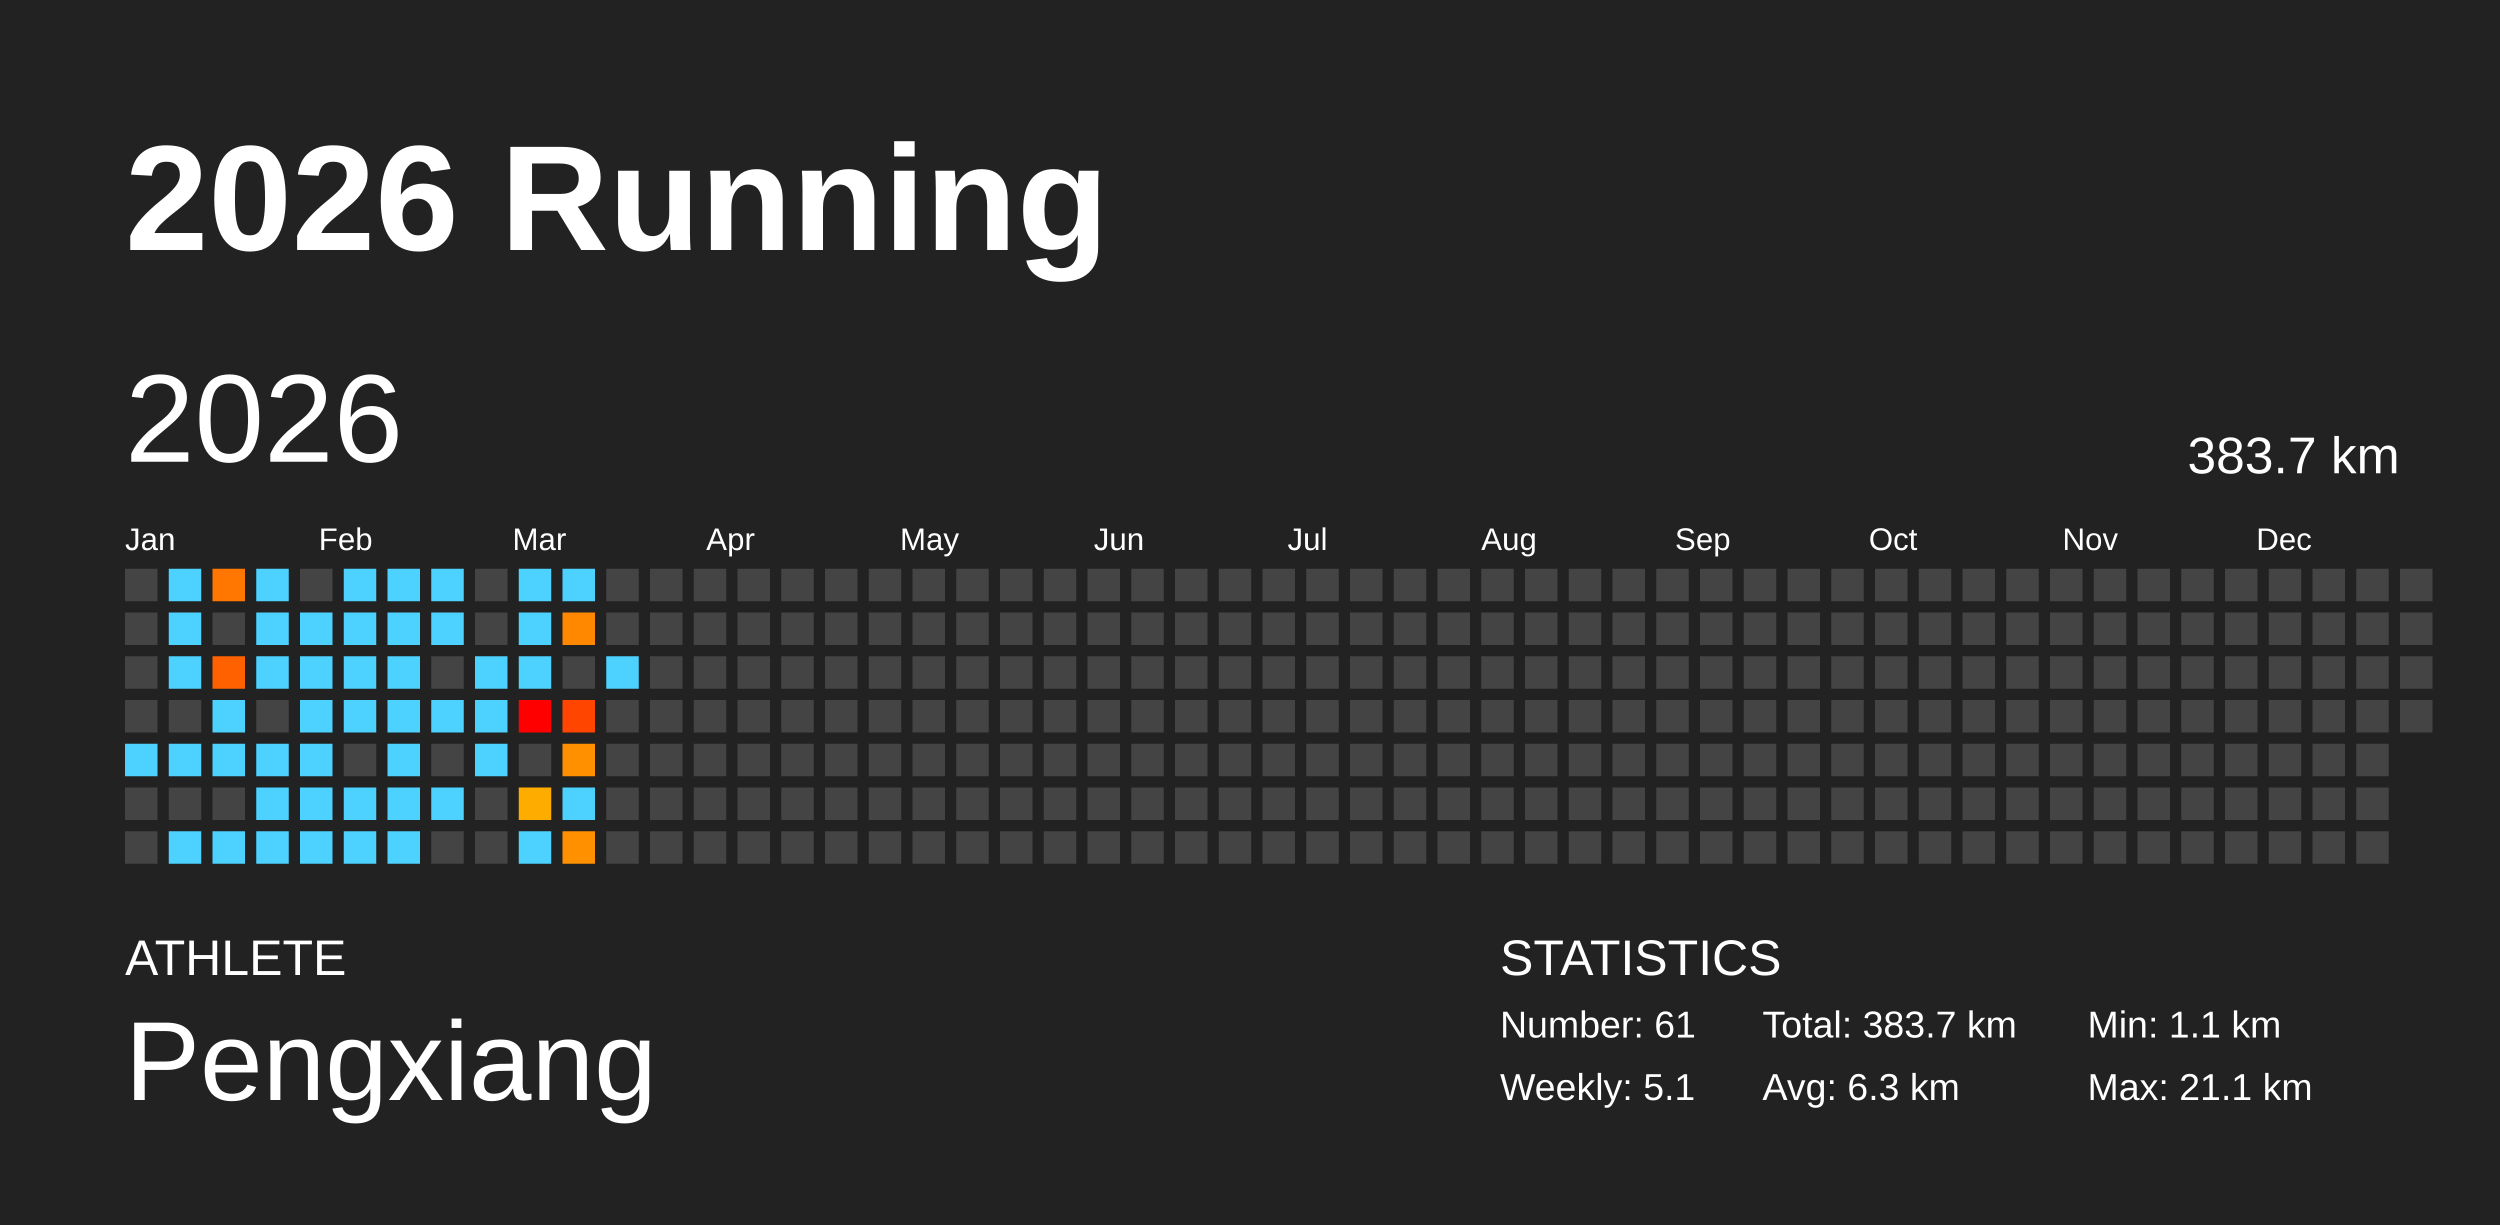
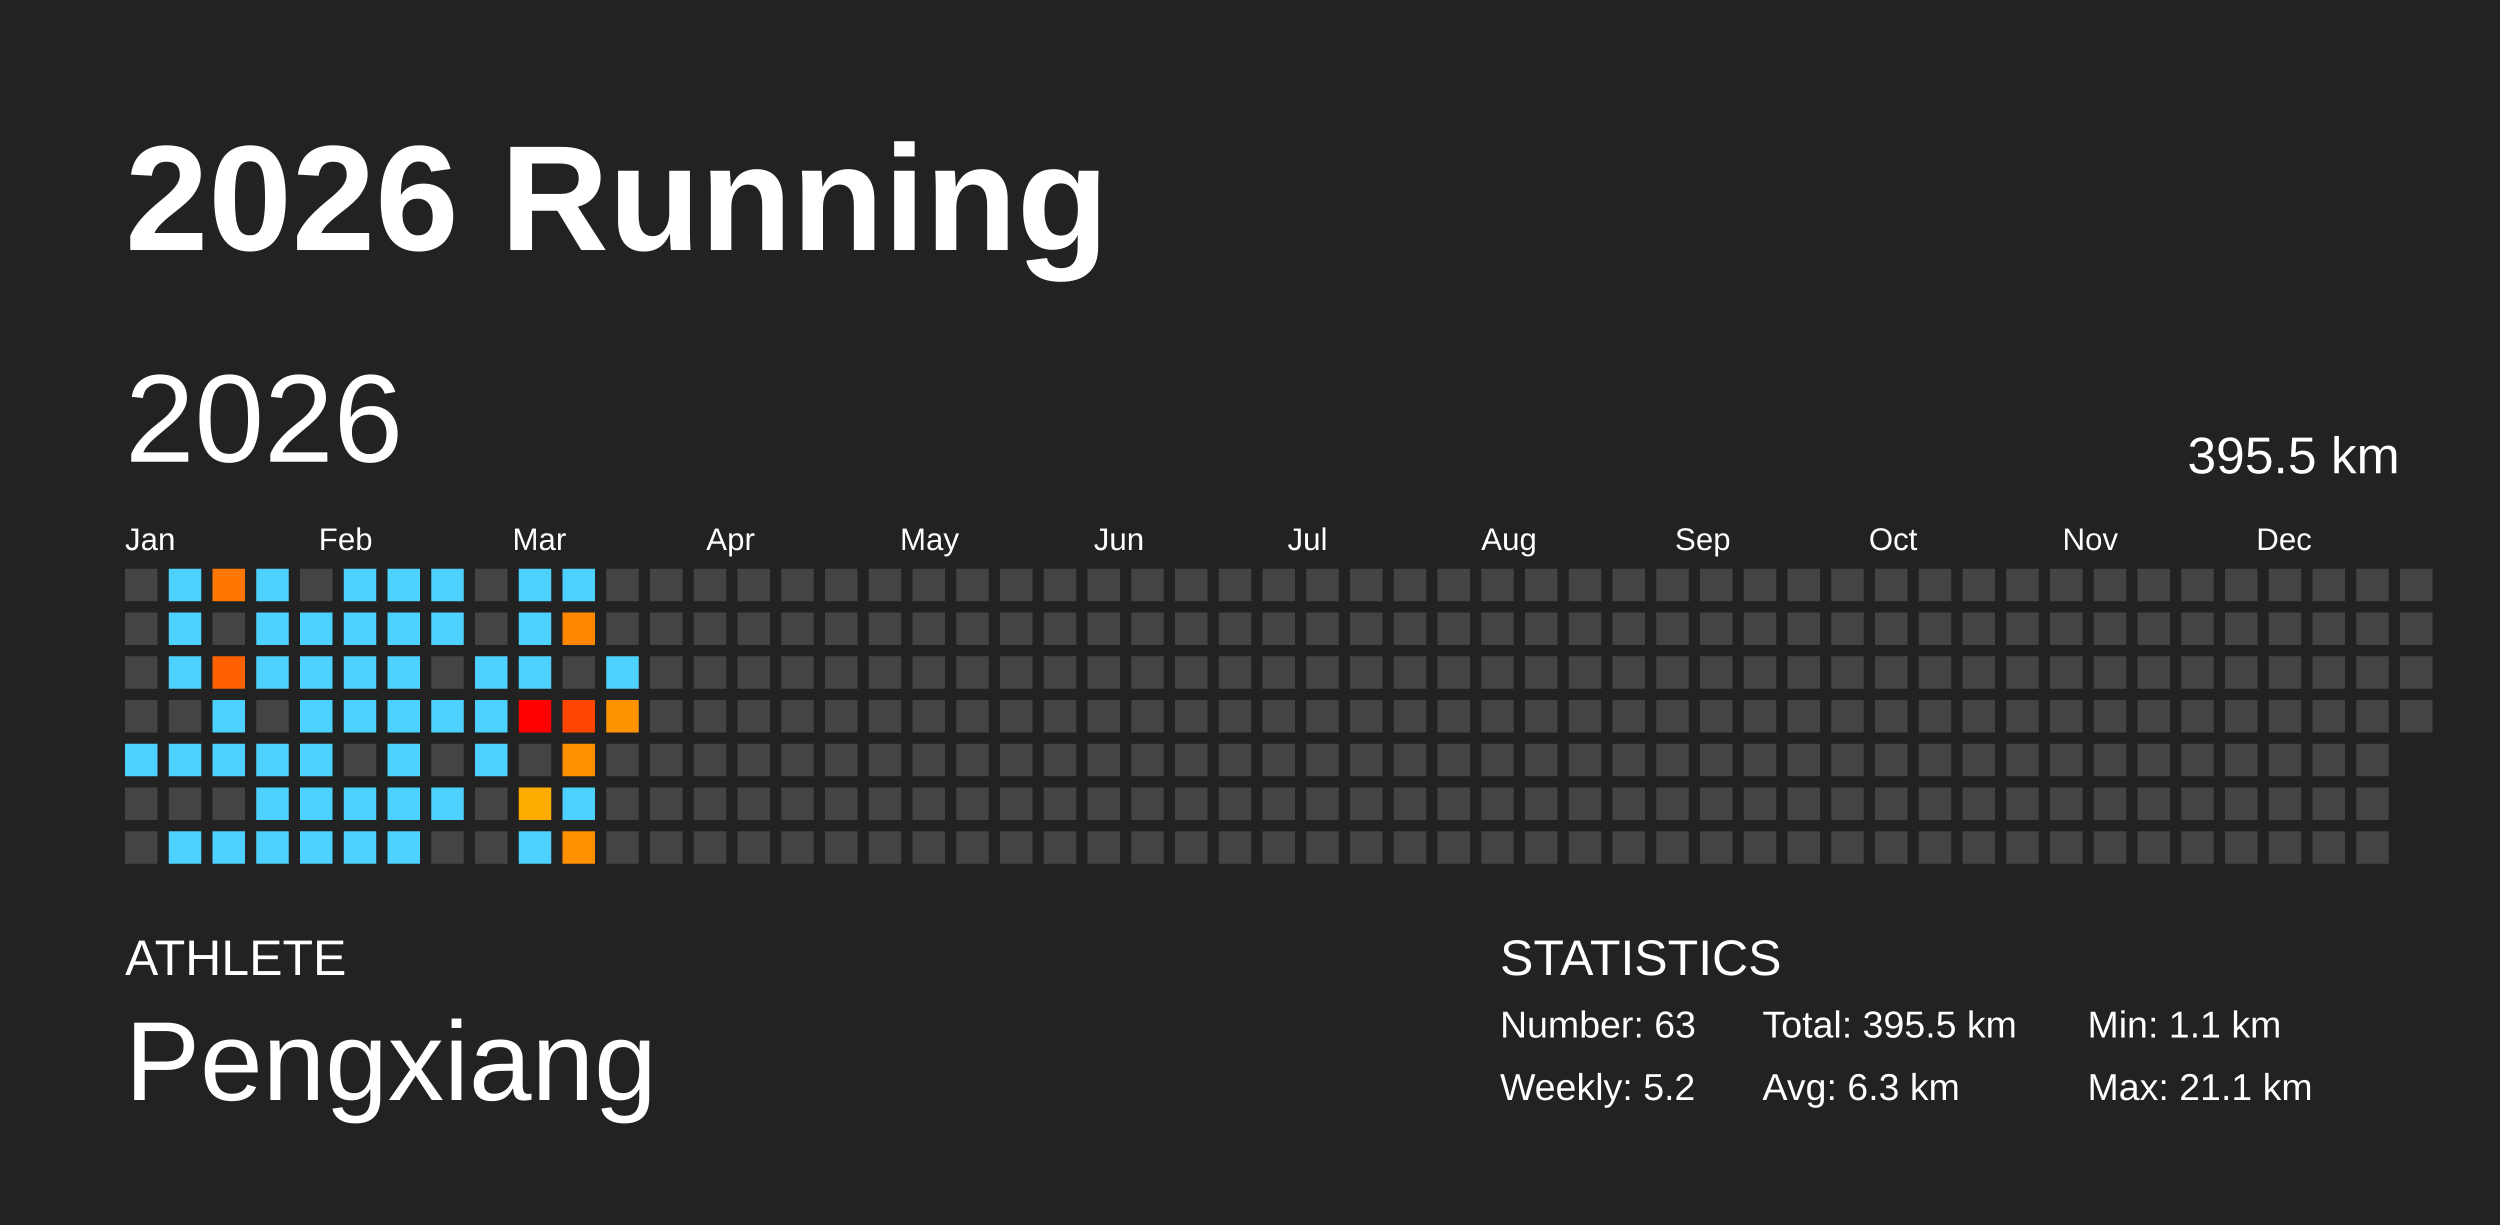
<svg xmlns="http://www.w3.org/2000/svg" baseProfile="full" height="98mm" version="1.1" viewBox="0,0,200,98" width="200mm">
  <defs />
  <rect fill="#222222" height="98" width="200" x="0" y="0" />
  <text fill="#FFFFFF" style="font-size:12px; font-family:Arial; font-weight:bold;" x="10" y="20">2026 Running</text>
  <text fill="#FFFFFF" style="font-size:4px; font-family:Arial" x="10" y="78">ATHLETE</text>
  <text fill="#FFFFFF" style="font-size:9px; font-family:Arial" x="10" y="88">Pengxiang</text>
  <text fill="#FFFFFF" style="font-size:4px; font-family:Arial" x="120" y="78">STATISTICS</text>
-   <text fill="#FFFFFF" style="font-size:3px; font-family:Arial" x="120" y="83">Number: 61</text>
-   <text fill="#FFFFFF" style="font-size:3px; font-family:Arial" x="120" y="88">Weekly: 5.1</text>
-   <text fill="#FFFFFF" style="font-size:3px; font-family:Arial" x="141" y="83">Total: 383.7 km</text>
+   <text fill="#FFFFFF" style="font-size:3px; font-family:Arial" x="120" y="83">Number: 63</text>
+   <text fill="#FFFFFF" style="font-size:3px; font-family:Arial" x="120" y="88">Weekly: 5.2</text>
+   <text fill="#FFFFFF" style="font-size:3px; font-family:Arial" x="141" y="83">Total: 395.5 km</text>
  <text fill="#FFFFFF" style="font-size:3px; font-family:Arial" x="141" y="88">Avg: 6.3 km</text>
  <text fill="#FFFFFF" style="font-size:3px; font-family:Arial" x="167" y="83">Min: 1.1 km</text>
  <text fill="#FFFFFF" style="font-size:3px; font-family:Arial" x="167" y="88">Max: 21.1 km</text>
  <text dominant-baseline="hanging" fill="#FFFFFF" style="font-size:10.0px; font-family:Arial;" x="10" y="30">2026</text>
-   <text dominant-baseline="hanging" fill="#FFFFFF" style="font-size:4.125px; font-family:Arial;" x="175" y="35">383.7 km</text>
+   <text dominant-baseline="hanging" fill="#FFFFFF" style="font-size:4.125px; font-family:Arial;" x="175" y="35">395.5 km</text>
  <text fill="#FFFFFF" style="font-size:2.5px; font-family:Arial" x="10.0" y="44">Jan</text>
  <text fill="#FFFFFF" style="font-size:2.5px; font-family:Arial" x="25.5" y="44">Feb</text>
  <text fill="#FFFFFF" style="font-size:2.5px; font-family:Arial" x="41.0" y="44">Mar</text>
  <text fill="#FFFFFF" style="font-size:2.5px; font-family:Arial" x="56.5" y="44">Apr</text>
  <text fill="#FFFFFF" style="font-size:2.5px; font-family:Arial" x="72.0" y="44">May</text>
  <text fill="#FFFFFF" style="font-size:2.5px; font-family:Arial" x="87.5" y="44">Jun</text>
  <text fill="#FFFFFF" style="font-size:2.5px; font-family:Arial" x="103.0" y="44">Jul</text>
  <text fill="#FFFFFF" style="font-size:2.5px; font-family:Arial" x="118.5" y="44">Aug</text>
  <text fill="#FFFFFF" style="font-size:2.5px; font-family:Arial" x="134.0" y="44">Sep</text>
  <text fill="#FFFFFF" style="font-size:2.5px; font-family:Arial" x="149.5" y="44">Oct</text>
  <text fill="#FFFFFF" style="font-size:2.5px; font-family:Arial" x="165.0" y="44">Nov</text>
  <text fill="#FFFFFF" style="font-size:2.5px; font-family:Arial" x="180.5" y="44">Dec</text>
  <rect fill="#444444" height="2.6" width="2.6" x="10.0" y="45.5" />
  <rect fill="#444444" height="2.6" width="2.6" x="10.0" y="49.0" />
  <rect fill="#444444" height="2.6" width="2.6" x="10.0" y="52.5" />
  <rect fill="#444444" height="2.6" width="2.6" x="10.0" y="56.0" />
  <rect fill="#4dd2ff" height="2.6" width="2.6" x="10.0" y="59.5" />
  <rect fill="#444444" height="2.6" width="2.6" x="10.0" y="63.0" />
  <rect fill="#444444" height="2.6" width="2.6" x="10.0" y="66.5" />
  <rect fill="#4dd2ff" height="2.6" width="2.6" x="13.5" y="45.5" />
  <rect fill="#4dd2ff" height="2.6" width="2.6" x="13.5" y="49.0" />
  <rect fill="#4dd2ff" height="2.6" width="2.6" x="13.5" y="52.5" />
  <rect fill="#444444" height="2.6" width="2.6" x="13.5" y="56.0" />
  <rect fill="#4dd2ff" height="2.6" width="2.6" x="13.5" y="59.5" />
  <rect fill="#444444" height="2.6" width="2.6" x="13.5" y="63.0" />
  <rect fill="#4dd2ff" height="2.6" width="2.6" x="13.5" y="66.5" />
  <rect fill="#ff7600" height="2.6" width="2.6" x="17.0" y="45.5" />
  <rect fill="#444444" height="2.6" width="2.6" x="17.0" y="49.0" />
  <rect fill="#ff6100" height="2.6" width="2.6" x="17.0" y="52.5" />
  <rect fill="#4dd2ff" height="2.6" width="2.6" x="17.0" y="56.0" />
  <rect fill="#4dd2ff" height="2.6" width="2.6" x="17.0" y="59.5" />
  <rect fill="#444444" height="2.6" width="2.6" x="17.0" y="63.0" />
  <rect fill="#4dd2ff" height="2.6" width="2.6" x="17.0" y="66.5" />
  <rect fill="#4dd2ff" height="2.6" width="2.6" x="20.5" y="45.5" />
  <rect fill="#4dd2ff" height="2.6" width="2.6" x="20.5" y="49.0" />
  <rect fill="#4dd2ff" height="2.6" width="2.6" x="20.5" y="52.5" />
  <rect fill="#444444" height="2.6" width="2.6" x="20.5" y="56.0" />
  <rect fill="#4dd2ff" height="2.6" width="2.6" x="20.5" y="59.5" />
  <rect fill="#4dd2ff" height="2.6" width="2.6" x="20.5" y="63.0" />
  <rect fill="#4dd2ff" height="2.6" width="2.6" x="20.5" y="66.5" />
  <rect fill="#444444" height="2.6" width="2.6" x="24.0" y="45.5" />
  <rect fill="#4dd2ff" height="2.6" width="2.6" x="24.0" y="49.0" />
  <rect fill="#4dd2ff" height="2.6" width="2.6" x="24.0" y="52.5" />
  <rect fill="#4dd2ff" height="2.6" width="2.6" x="24.0" y="56.0" />
  <rect fill="#4dd2ff" height="2.6" width="2.6" x="24.0" y="59.5" />
  <rect fill="#4dd2ff" height="2.6" width="2.6" x="24.0" y="63.0" />
  <rect fill="#4dd2ff" height="2.6" width="2.6" x="24.0" y="66.5" />
  <rect fill="#4dd2ff" height="2.6" width="2.6" x="27.5" y="45.5" />
  <rect fill="#4dd2ff" height="2.6" width="2.6" x="27.5" y="49.0" />
  <rect fill="#4dd2ff" height="2.6" width="2.6" x="27.5" y="52.5" />
  <rect fill="#4dd2ff" height="2.6" width="2.6" x="27.5" y="56.0" />
  <rect fill="#444444" height="2.6" width="2.6" x="27.5" y="59.5" />
  <rect fill="#4dd2ff" height="2.6" width="2.6" x="27.5" y="63.0" />
  <rect fill="#4dd2ff" height="2.6" width="2.6" x="27.5" y="66.5" />
  <rect fill="#4dd2ff" height="2.6" width="2.6" x="31.0" y="45.5" />
  <rect fill="#4dd2ff" height="2.6" width="2.6" x="31.0" y="49.0" />
  <rect fill="#4dd2ff" height="2.6" width="2.6" x="31.0" y="52.5" />
  <rect fill="#4dd2ff" height="2.6" width="2.6" x="31.0" y="56.0" />
  <rect fill="#4dd2ff" height="2.6" width="2.6" x="31.0" y="59.5" />
  <rect fill="#4dd2ff" height="2.6" width="2.6" x="31.0" y="63.0" />
  <rect fill="#4dd2ff" height="2.6" width="2.6" x="31.0" y="66.5" />
  <rect fill="#4dd2ff" height="2.6" width="2.6" x="34.5" y="45.5" />
  <rect fill="#4dd2ff" height="2.6" width="2.6" x="34.5" y="49.0" />
  <rect fill="#444444" height="2.6" width="2.6" x="34.5" y="52.5" />
  <rect fill="#4dd2ff" height="2.6" width="2.6" x="34.5" y="56.0" />
  <rect fill="#444444" height="2.6" width="2.6" x="34.5" y="59.5" />
  <rect fill="#4dd2ff" height="2.6" width="2.6" x="34.5" y="63.0" />
  <rect fill="#444444" height="2.6" width="2.6" x="34.5" y="66.5" />
  <rect fill="#444444" height="2.6" width="2.6" x="38.0" y="45.5" />
  <rect fill="#444444" height="2.6" width="2.6" x="38.0" y="49.0" />
  <rect fill="#4dd2ff" height="2.6" width="2.6" x="38.0" y="52.5" />
  <rect fill="#4dd2ff" height="2.6" width="2.6" x="38.0" y="56.0" />
  <rect fill="#4dd2ff" height="2.6" width="2.6" x="38.0" y="59.5" />
  <rect fill="#444444" height="2.6" width="2.6" x="38.0" y="63.0" />
  <rect fill="#444444" height="2.6" width="2.6" x="38.0" y="66.5" />
  <rect fill="#4dd2ff" height="2.6" width="2.6" x="41.5" y="45.5" />
  <rect fill="#4dd2ff" height="2.6" width="2.6" x="41.5" y="49.0" />
  <rect fill="#4dd2ff" height="2.6" width="2.6" x="41.5" y="52.5" />
  <rect fill="red" height="2.6" width="2.6" x="41.5" y="56.0" />
  <rect fill="#444444" height="2.6" width="2.6" x="41.5" y="59.5" />
  <rect fill="#ffac00" height="2.6" width="2.6" x="41.5" y="63.0" />
  <rect fill="#4dd2ff" height="2.6" width="2.6" x="41.5" y="66.5" />
  <rect fill="#4dd2ff" height="2.6" width="2.6" x="45.0" y="45.5" />
  <rect fill="#ff8800" height="2.6" width="2.6" x="45.0" y="49.0" />
  <rect fill="#444444" height="2.6" width="2.6" x="45.0" y="52.5" />
  <rect fill="#ff4500" height="2.6" width="2.6" x="45.0" y="56.0" />
  <rect fill="#ff9000" height="2.6" width="2.6" x="45.0" y="59.5" />
  <rect fill="#4dd2ff" height="2.6" width="2.6" x="45.0" y="63.0" />
  <rect fill="#ff9000" height="2.6" width="2.6" x="45.0" y="66.5" />
  <rect fill="#444444" height="2.6" width="2.6" x="48.5" y="45.5" />
  <rect fill="#444444" height="2.6" width="2.6" x="48.5" y="49.0" />
  <rect fill="#4dd2ff" height="2.6" width="2.6" x="48.5" y="52.5" />
-   <rect fill="#444444" height="2.6" width="2.6" x="48.5" y="56.0" />
+   <rect fill="#ff9300" height="2.6" width="2.6" x="48.5" y="56.0" />
  <rect fill="#444444" height="2.6" width="2.6" x="48.5" y="59.5" />
  <rect fill="#444444" height="2.6" width="2.6" x="48.5" y="63.0" />
  <rect fill="#444444" height="2.6" width="2.6" x="48.5" y="66.5" />
  <rect fill="#444444" height="2.6" width="2.6" x="52.0" y="45.5" />
  <rect fill="#444444" height="2.6" width="2.6" x="52.0" y="49.0" />
  <rect fill="#444444" height="2.6" width="2.6" x="52.0" y="52.5" />
  <rect fill="#444444" height="2.6" width="2.6" x="52.0" y="56.0" />
  <rect fill="#444444" height="2.6" width="2.6" x="52.0" y="59.5" />
  <rect fill="#444444" height="2.6" width="2.6" x="52.0" y="63.0" />
  <rect fill="#444444" height="2.6" width="2.6" x="52.0" y="66.5" />
  <rect fill="#444444" height="2.6" width="2.6" x="55.5" y="45.5" />
  <rect fill="#444444" height="2.6" width="2.6" x="55.5" y="49.0" />
  <rect fill="#444444" height="2.6" width="2.6" x="55.5" y="52.5" />
  <rect fill="#444444" height="2.6" width="2.6" x="55.5" y="56.0" />
  <rect fill="#444444" height="2.6" width="2.6" x="55.5" y="59.5" />
  <rect fill="#444444" height="2.6" width="2.6" x="55.5" y="63.0" />
  <rect fill="#444444" height="2.6" width="2.6" x="55.5" y="66.5" />
  <rect fill="#444444" height="2.6" width="2.6" x="59.0" y="45.5" />
  <rect fill="#444444" height="2.6" width="2.6" x="59.0" y="49.0" />
  <rect fill="#444444" height="2.6" width="2.6" x="59.0" y="52.5" />
  <rect fill="#444444" height="2.6" width="2.6" x="59.0" y="56.0" />
  <rect fill="#444444" height="2.6" width="2.6" x="59.0" y="59.5" />
  <rect fill="#444444" height="2.6" width="2.6" x="59.0" y="63.0" />
  <rect fill="#444444" height="2.6" width="2.6" x="59.0" y="66.5" />
  <rect fill="#444444" height="2.6" width="2.6" x="62.5" y="45.5" />
  <rect fill="#444444" height="2.6" width="2.6" x="62.5" y="49.0" />
  <rect fill="#444444" height="2.6" width="2.6" x="62.5" y="52.5" />
  <rect fill="#444444" height="2.6" width="2.6" x="62.5" y="56.0" />
  <rect fill="#444444" height="2.6" width="2.6" x="62.5" y="59.5" />
  <rect fill="#444444" height="2.6" width="2.6" x="62.5" y="63.0" />
  <rect fill="#444444" height="2.6" width="2.6" x="62.5" y="66.5" />
  <rect fill="#444444" height="2.6" width="2.6" x="66.0" y="45.5" />
  <rect fill="#444444" height="2.6" width="2.6" x="66.0" y="49.0" />
  <rect fill="#444444" height="2.6" width="2.6" x="66.0" y="52.5" />
  <rect fill="#444444" height="2.6" width="2.6" x="66.0" y="56.0" />
  <rect fill="#444444" height="2.6" width="2.6" x="66.0" y="59.5" />
  <rect fill="#444444" height="2.6" width="2.6" x="66.0" y="63.0" />
  <rect fill="#444444" height="2.6" width="2.6" x="66.0" y="66.5" />
  <rect fill="#444444" height="2.6" width="2.6" x="69.5" y="45.5" />
  <rect fill="#444444" height="2.6" width="2.6" x="69.5" y="49.0" />
  <rect fill="#444444" height="2.6" width="2.6" x="69.5" y="52.5" />
  <rect fill="#444444" height="2.6" width="2.6" x="69.5" y="56.0" />
  <rect fill="#444444" height="2.6" width="2.6" x="69.5" y="59.5" />
  <rect fill="#444444" height="2.6" width="2.6" x="69.5" y="63.0" />
  <rect fill="#444444" height="2.6" width="2.6" x="69.5" y="66.5" />
  <rect fill="#444444" height="2.6" width="2.6" x="73.0" y="45.5" />
  <rect fill="#444444" height="2.6" width="2.6" x="73.0" y="49.0" />
  <rect fill="#444444" height="2.6" width="2.6" x="73.0" y="52.5" />
  <rect fill="#444444" height="2.6" width="2.6" x="73.0" y="56.0" />
  <rect fill="#444444" height="2.6" width="2.6" x="73.0" y="59.5" />
  <rect fill="#444444" height="2.6" width="2.6" x="73.0" y="63.0" />
  <rect fill="#444444" height="2.6" width="2.6" x="73.0" y="66.5" />
  <rect fill="#444444" height="2.6" width="2.6" x="76.5" y="45.5" />
  <rect fill="#444444" height="2.6" width="2.6" x="76.5" y="49.0" />
  <rect fill="#444444" height="2.6" width="2.6" x="76.5" y="52.5" />
  <rect fill="#444444" height="2.6" width="2.6" x="76.5" y="56.0" />
  <rect fill="#444444" height="2.6" width="2.6" x="76.5" y="59.5" />
  <rect fill="#444444" height="2.6" width="2.6" x="76.5" y="63.0" />
  <rect fill="#444444" height="2.6" width="2.6" x="76.5" y="66.5" />
  <rect fill="#444444" height="2.6" width="2.6" x="80.0" y="45.5" />
  <rect fill="#444444" height="2.6" width="2.6" x="80.0" y="49.0" />
  <rect fill="#444444" height="2.6" width="2.6" x="80.0" y="52.5" />
  <rect fill="#444444" height="2.6" width="2.6" x="80.0" y="56.0" />
  <rect fill="#444444" height="2.6" width="2.6" x="80.0" y="59.5" />
  <rect fill="#444444" height="2.6" width="2.6" x="80.0" y="63.0" />
  <rect fill="#444444" height="2.6" width="2.6" x="80.0" y="66.5" />
  <rect fill="#444444" height="2.6" width="2.6" x="83.5" y="45.5" />
  <rect fill="#444444" height="2.6" width="2.6" x="83.5" y="49.0" />
  <rect fill="#444444" height="2.6" width="2.6" x="83.5" y="52.5" />
  <rect fill="#444444" height="2.6" width="2.6" x="83.5" y="56.0" />
  <rect fill="#444444" height="2.6" width="2.6" x="83.5" y="59.5" />
  <rect fill="#444444" height="2.6" width="2.6" x="83.5" y="63.0" />
  <rect fill="#444444" height="2.6" width="2.6" x="83.5" y="66.5" />
  <rect fill="#444444" height="2.6" width="2.6" x="87.0" y="45.5" />
  <rect fill="#444444" height="2.6" width="2.6" x="87.0" y="49.0" />
  <rect fill="#444444" height="2.6" width="2.6" x="87.0" y="52.5" />
  <rect fill="#444444" height="2.6" width="2.6" x="87.0" y="56.0" />
  <rect fill="#444444" height="2.6" width="2.6" x="87.0" y="59.5" />
  <rect fill="#444444" height="2.6" width="2.6" x="87.0" y="63.0" />
  <rect fill="#444444" height="2.6" width="2.6" x="87.0" y="66.5" />
  <rect fill="#444444" height="2.6" width="2.6" x="90.5" y="45.5" />
  <rect fill="#444444" height="2.6" width="2.6" x="90.5" y="49.0" />
  <rect fill="#444444" height="2.6" width="2.6" x="90.5" y="52.5" />
  <rect fill="#444444" height="2.6" width="2.6" x="90.5" y="56.0" />
  <rect fill="#444444" height="2.6" width="2.6" x="90.5" y="59.5" />
  <rect fill="#444444" height="2.6" width="2.6" x="90.5" y="63.0" />
  <rect fill="#444444" height="2.6" width="2.6" x="90.5" y="66.5" />
  <rect fill="#444444" height="2.6" width="2.6" x="94.0" y="45.5" />
  <rect fill="#444444" height="2.6" width="2.6" x="94.0" y="49.0" />
  <rect fill="#444444" height="2.6" width="2.6" x="94.0" y="52.5" />
  <rect fill="#444444" height="2.6" width="2.6" x="94.0" y="56.0" />
  <rect fill="#444444" height="2.6" width="2.6" x="94.0" y="59.5" />
  <rect fill="#444444" height="2.6" width="2.6" x="94.0" y="63.0" />
  <rect fill="#444444" height="2.6" width="2.6" x="94.0" y="66.5" />
  <rect fill="#444444" height="2.6" width="2.6" x="97.5" y="45.5" />
  <rect fill="#444444" height="2.6" width="2.6" x="97.5" y="49.0" />
  <rect fill="#444444" height="2.6" width="2.6" x="97.5" y="52.5" />
  <rect fill="#444444" height="2.6" width="2.6" x="97.5" y="56.0" />
  <rect fill="#444444" height="2.6" width="2.6" x="97.5" y="59.5" />
  <rect fill="#444444" height="2.6" width="2.6" x="97.5" y="63.0" />
  <rect fill="#444444" height="2.6" width="2.6" x="97.5" y="66.5" />
  <rect fill="#444444" height="2.6" width="2.6" x="101.0" y="45.5" />
  <rect fill="#444444" height="2.6" width="2.6" x="101.0" y="49.0" />
  <rect fill="#444444" height="2.6" width="2.6" x="101.0" y="52.5" />
  <rect fill="#444444" height="2.6" width="2.6" x="101.0" y="56.0" />
  <rect fill="#444444" height="2.6" width="2.6" x="101.0" y="59.5" />
  <rect fill="#444444" height="2.6" width="2.6" x="101.0" y="63.0" />
  <rect fill="#444444" height="2.6" width="2.6" x="101.0" y="66.5" />
  <rect fill="#444444" height="2.6" width="2.6" x="104.5" y="45.5" />
  <rect fill="#444444" height="2.6" width="2.6" x="104.5" y="49.0" />
  <rect fill="#444444" height="2.6" width="2.6" x="104.5" y="52.5" />
  <rect fill="#444444" height="2.6" width="2.6" x="104.5" y="56.0" />
  <rect fill="#444444" height="2.6" width="2.6" x="104.5" y="59.5" />
  <rect fill="#444444" height="2.6" width="2.6" x="104.5" y="63.0" />
  <rect fill="#444444" height="2.6" width="2.6" x="104.5" y="66.5" />
  <rect fill="#444444" height="2.6" width="2.6" x="108.0" y="45.5" />
  <rect fill="#444444" height="2.6" width="2.6" x="108.0" y="49.0" />
  <rect fill="#444444" height="2.6" width="2.6" x="108.0" y="52.5" />
  <rect fill="#444444" height="2.6" width="2.6" x="108.0" y="56.0" />
  <rect fill="#444444" height="2.6" width="2.6" x="108.0" y="59.5" />
  <rect fill="#444444" height="2.6" width="2.6" x="108.0" y="63.0" />
  <rect fill="#444444" height="2.6" width="2.6" x="108.0" y="66.5" />
  <rect fill="#444444" height="2.6" width="2.6" x="111.5" y="45.5" />
  <rect fill="#444444" height="2.6" width="2.6" x="111.5" y="49.0" />
  <rect fill="#444444" height="2.6" width="2.6" x="111.5" y="52.5" />
  <rect fill="#444444" height="2.6" width="2.6" x="111.5" y="56.0" />
  <rect fill="#444444" height="2.6" width="2.6" x="111.5" y="59.5" />
  <rect fill="#444444" height="2.6" width="2.6" x="111.5" y="63.0" />
  <rect fill="#444444" height="2.6" width="2.6" x="111.5" y="66.5" />
  <rect fill="#444444" height="2.6" width="2.6" x="115.0" y="45.5" />
  <rect fill="#444444" height="2.6" width="2.6" x="115.0" y="49.0" />
  <rect fill="#444444" height="2.6" width="2.6" x="115.0" y="52.5" />
  <rect fill="#444444" height="2.6" width="2.6" x="115.0" y="56.0" />
  <rect fill="#444444" height="2.6" width="2.6" x="115.0" y="59.5" />
  <rect fill="#444444" height="2.6" width="2.6" x="115.0" y="63.0" />
  <rect fill="#444444" height="2.6" width="2.6" x="115.0" y="66.5" />
  <rect fill="#444444" height="2.6" width="2.6" x="118.5" y="45.5" />
  <rect fill="#444444" height="2.6" width="2.6" x="118.5" y="49.0" />
  <rect fill="#444444" height="2.6" width="2.6" x="118.5" y="52.5" />
  <rect fill="#444444" height="2.6" width="2.6" x="118.5" y="56.0" />
  <rect fill="#444444" height="2.6" width="2.6" x="118.5" y="59.5" />
  <rect fill="#444444" height="2.6" width="2.6" x="118.5" y="63.0" />
  <rect fill="#444444" height="2.6" width="2.6" x="118.5" y="66.5" />
  <rect fill="#444444" height="2.6" width="2.6" x="122.0" y="45.5" />
  <rect fill="#444444" height="2.6" width="2.6" x="122.0" y="49.0" />
  <rect fill="#444444" height="2.6" width="2.6" x="122.0" y="52.5" />
  <rect fill="#444444" height="2.6" width="2.6" x="122.0" y="56.0" />
  <rect fill="#444444" height="2.6" width="2.6" x="122.0" y="59.5" />
  <rect fill="#444444" height="2.6" width="2.6" x="122.0" y="63.0" />
  <rect fill="#444444" height="2.6" width="2.6" x="122.0" y="66.5" />
  <rect fill="#444444" height="2.6" width="2.6" x="125.5" y="45.5" />
  <rect fill="#444444" height="2.6" width="2.6" x="125.5" y="49.0" />
  <rect fill="#444444" height="2.6" width="2.6" x="125.5" y="52.5" />
  <rect fill="#444444" height="2.6" width="2.6" x="125.5" y="56.0" />
  <rect fill="#444444" height="2.6" width="2.6" x="125.5" y="59.5" />
  <rect fill="#444444" height="2.6" width="2.6" x="125.5" y="63.0" />
  <rect fill="#444444" height="2.6" width="2.6" x="125.5" y="66.5" />
  <rect fill="#444444" height="2.6" width="2.6" x="129.0" y="45.5" />
  <rect fill="#444444" height="2.6" width="2.6" x="129.0" y="49.0" />
  <rect fill="#444444" height="2.6" width="2.6" x="129.0" y="52.5" />
  <rect fill="#444444" height="2.6" width="2.6" x="129.0" y="56.0" />
  <rect fill="#444444" height="2.6" width="2.6" x="129.0" y="59.5" />
  <rect fill="#444444" height="2.6" width="2.6" x="129.0" y="63.0" />
  <rect fill="#444444" height="2.6" width="2.6" x="129.0" y="66.5" />
  <rect fill="#444444" height="2.6" width="2.6" x="132.5" y="45.5" />
  <rect fill="#444444" height="2.6" width="2.6" x="132.5" y="49.0" />
  <rect fill="#444444" height="2.6" width="2.6" x="132.5" y="52.5" />
  <rect fill="#444444" height="2.6" width="2.6" x="132.5" y="56.0" />
  <rect fill="#444444" height="2.6" width="2.6" x="132.5" y="59.5" />
  <rect fill="#444444" height="2.6" width="2.6" x="132.5" y="63.0" />
  <rect fill="#444444" height="2.6" width="2.6" x="132.5" y="66.5" />
  <rect fill="#444444" height="2.6" width="2.6" x="136.0" y="45.5" />
  <rect fill="#444444" height="2.6" width="2.6" x="136.0" y="49.0" />
  <rect fill="#444444" height="2.6" width="2.6" x="136.0" y="52.5" />
  <rect fill="#444444" height="2.6" width="2.6" x="136.0" y="56.0" />
  <rect fill="#444444" height="2.6" width="2.6" x="136.0" y="59.5" />
  <rect fill="#444444" height="2.6" width="2.6" x="136.0" y="63.0" />
  <rect fill="#444444" height="2.6" width="2.6" x="136.0" y="66.5" />
  <rect fill="#444444" height="2.6" width="2.6" x="139.5" y="45.5" />
  <rect fill="#444444" height="2.6" width="2.6" x="139.5" y="49.0" />
  <rect fill="#444444" height="2.6" width="2.6" x="139.5" y="52.5" />
  <rect fill="#444444" height="2.6" width="2.6" x="139.5" y="56.0" />
  <rect fill="#444444" height="2.6" width="2.6" x="139.5" y="59.5" />
  <rect fill="#444444" height="2.6" width="2.6" x="139.5" y="63.0" />
  <rect fill="#444444" height="2.6" width="2.6" x="139.5" y="66.5" />
  <rect fill="#444444" height="2.6" width="2.6" x="143.0" y="45.5" />
  <rect fill="#444444" height="2.6" width="2.6" x="143.0" y="49.0" />
  <rect fill="#444444" height="2.6" width="2.6" x="143.0" y="52.5" />
  <rect fill="#444444" height="2.6" width="2.6" x="143.0" y="56.0" />
  <rect fill="#444444" height="2.6" width="2.6" x="143.0" y="59.5" />
  <rect fill="#444444" height="2.6" width="2.6" x="143.0" y="63.0" />
  <rect fill="#444444" height="2.6" width="2.6" x="143.0" y="66.5" />
  <rect fill="#444444" height="2.6" width="2.6" x="146.5" y="45.5" />
  <rect fill="#444444" height="2.6" width="2.6" x="146.5" y="49.0" />
  <rect fill="#444444" height="2.6" width="2.6" x="146.5" y="52.5" />
  <rect fill="#444444" height="2.6" width="2.6" x="146.5" y="56.0" />
  <rect fill="#444444" height="2.6" width="2.6" x="146.5" y="59.5" />
  <rect fill="#444444" height="2.6" width="2.6" x="146.5" y="63.0" />
  <rect fill="#444444" height="2.6" width="2.6" x="146.5" y="66.5" />
  <rect fill="#444444" height="2.6" width="2.6" x="150.0" y="45.5" />
  <rect fill="#444444" height="2.6" width="2.6" x="150.0" y="49.0" />
  <rect fill="#444444" height="2.6" width="2.6" x="150.0" y="52.5" />
  <rect fill="#444444" height="2.6" width="2.6" x="150.0" y="56.0" />
  <rect fill="#444444" height="2.6" width="2.6" x="150.0" y="59.5" />
  <rect fill="#444444" height="2.6" width="2.6" x="150.0" y="63.0" />
  <rect fill="#444444" height="2.6" width="2.6" x="150.0" y="66.5" />
  <rect fill="#444444" height="2.6" width="2.6" x="153.5" y="45.5" />
  <rect fill="#444444" height="2.6" width="2.6" x="153.5" y="49.0" />
  <rect fill="#444444" height="2.6" width="2.6" x="153.5" y="52.5" />
  <rect fill="#444444" height="2.6" width="2.6" x="153.5" y="56.0" />
  <rect fill="#444444" height="2.6" width="2.6" x="153.5" y="59.5" />
  <rect fill="#444444" height="2.6" width="2.6" x="153.5" y="63.0" />
  <rect fill="#444444" height="2.6" width="2.6" x="153.5" y="66.5" />
  <rect fill="#444444" height="2.6" width="2.6" x="157.0" y="45.5" />
  <rect fill="#444444" height="2.6" width="2.6" x="157.0" y="49.0" />
  <rect fill="#444444" height="2.6" width="2.6" x="157.0" y="52.5" />
  <rect fill="#444444" height="2.6" width="2.6" x="157.0" y="56.0" />
  <rect fill="#444444" height="2.6" width="2.6" x="157.0" y="59.5" />
  <rect fill="#444444" height="2.6" width="2.6" x="157.0" y="63.0" />
  <rect fill="#444444" height="2.6" width="2.6" x="157.0" y="66.5" />
  <rect fill="#444444" height="2.6" width="2.6" x="160.5" y="45.5" />
  <rect fill="#444444" height="2.6" width="2.6" x="160.5" y="49.0" />
  <rect fill="#444444" height="2.6" width="2.6" x="160.5" y="52.5" />
  <rect fill="#444444" height="2.6" width="2.6" x="160.5" y="56.0" />
  <rect fill="#444444" height="2.6" width="2.6" x="160.5" y="59.5" />
  <rect fill="#444444" height="2.6" width="2.6" x="160.5" y="63.0" />
  <rect fill="#444444" height="2.6" width="2.6" x="160.5" y="66.5" />
  <rect fill="#444444" height="2.6" width="2.6" x="164.0" y="45.5" />
  <rect fill="#444444" height="2.6" width="2.6" x="164.0" y="49.0" />
  <rect fill="#444444" height="2.6" width="2.6" x="164.0" y="52.5" />
  <rect fill="#444444" height="2.6" width="2.6" x="164.0" y="56.0" />
  <rect fill="#444444" height="2.6" width="2.6" x="164.0" y="59.5" />
  <rect fill="#444444" height="2.6" width="2.6" x="164.0" y="63.0" />
  <rect fill="#444444" height="2.6" width="2.6" x="164.0" y="66.5" />
  <rect fill="#444444" height="2.6" width="2.6" x="167.5" y="45.5" />
  <rect fill="#444444" height="2.6" width="2.6" x="167.5" y="49.0" />
  <rect fill="#444444" height="2.6" width="2.6" x="167.5" y="52.5" />
  <rect fill="#444444" height="2.6" width="2.6" x="167.5" y="56.0" />
  <rect fill="#444444" height="2.6" width="2.6" x="167.5" y="59.5" />
  <rect fill="#444444" height="2.6" width="2.6" x="167.5" y="63.0" />
  <rect fill="#444444" height="2.6" width="2.6" x="167.5" y="66.5" />
  <rect fill="#444444" height="2.6" width="2.6" x="171.0" y="45.5" />
  <rect fill="#444444" height="2.6" width="2.6" x="171.0" y="49.0" />
  <rect fill="#444444" height="2.6" width="2.6" x="171.0" y="52.5" />
  <rect fill="#444444" height="2.6" width="2.6" x="171.0" y="56.0" />
  <rect fill="#444444" height="2.6" width="2.6" x="171.0" y="59.5" />
  <rect fill="#444444" height="2.6" width="2.6" x="171.0" y="63.0" />
  <rect fill="#444444" height="2.6" width="2.6" x="171.0" y="66.5" />
  <rect fill="#444444" height="2.6" width="2.6" x="174.5" y="45.5" />
  <rect fill="#444444" height="2.6" width="2.6" x="174.5" y="49.0" />
  <rect fill="#444444" height="2.6" width="2.6" x="174.5" y="52.5" />
  <rect fill="#444444" height="2.6" width="2.6" x="174.5" y="56.0" />
  <rect fill="#444444" height="2.6" width="2.6" x="174.5" y="59.5" />
  <rect fill="#444444" height="2.6" width="2.6" x="174.5" y="63.0" />
  <rect fill="#444444" height="2.6" width="2.6" x="174.5" y="66.5" />
  <rect fill="#444444" height="2.6" width="2.6" x="178.0" y="45.5" />
  <rect fill="#444444" height="2.6" width="2.6" x="178.0" y="49.0" />
  <rect fill="#444444" height="2.6" width="2.6" x="178.0" y="52.5" />
  <rect fill="#444444" height="2.6" width="2.6" x="178.0" y="56.0" />
  <rect fill="#444444" height="2.6" width="2.6" x="178.0" y="59.5" />
  <rect fill="#444444" height="2.6" width="2.6" x="178.0" y="63.0" />
  <rect fill="#444444" height="2.6" width="2.6" x="178.0" y="66.5" />
  <rect fill="#444444" height="2.6" width="2.6" x="181.5" y="45.5" />
  <rect fill="#444444" height="2.6" width="2.6" x="181.5" y="49.0" />
  <rect fill="#444444" height="2.6" width="2.6" x="181.5" y="52.5" />
  <rect fill="#444444" height="2.6" width="2.6" x="181.5" y="56.0" />
  <rect fill="#444444" height="2.6" width="2.6" x="181.5" y="59.5" />
  <rect fill="#444444" height="2.6" width="2.6" x="181.5" y="63.0" />
  <rect fill="#444444" height="2.6" width="2.6" x="181.5" y="66.5" />
  <rect fill="#444444" height="2.6" width="2.6" x="185.0" y="45.5" />
  <rect fill="#444444" height="2.6" width="2.6" x="185.0" y="49.0" />
  <rect fill="#444444" height="2.6" width="2.6" x="185.0" y="52.5" />
  <rect fill="#444444" height="2.6" width="2.6" x="185.0" y="56.0" />
  <rect fill="#444444" height="2.6" width="2.6" x="185.0" y="59.5" />
  <rect fill="#444444" height="2.6" width="2.6" x="185.0" y="63.0" />
  <rect fill="#444444" height="2.6" width="2.6" x="185.0" y="66.5" />
  <rect fill="#444444" height="2.6" width="2.6" x="188.5" y="45.5" />
  <rect fill="#444444" height="2.6" width="2.6" x="188.5" y="49.0" />
  <rect fill="#444444" height="2.6" width="2.6" x="188.5" y="52.5" />
  <rect fill="#444444" height="2.6" width="2.6" x="188.5" y="56.0" />
  <rect fill="#444444" height="2.6" width="2.6" x="188.5" y="59.5" />
  <rect fill="#444444" height="2.6" width="2.6" x="188.5" y="63.0" />
  <rect fill="#444444" height="2.6" width="2.6" x="188.5" y="66.5" />
  <rect fill="#444444" height="2.6" width="2.6" x="192.0" y="45.5" />
  <rect fill="#444444" height="2.6" width="2.6" x="192.0" y="49.0" />
  <rect fill="#444444" height="2.6" width="2.6" x="192.0" y="52.5" />
  <rect fill="#444444" height="2.6" width="2.6" x="192.0" y="56.0" />
</svg>
